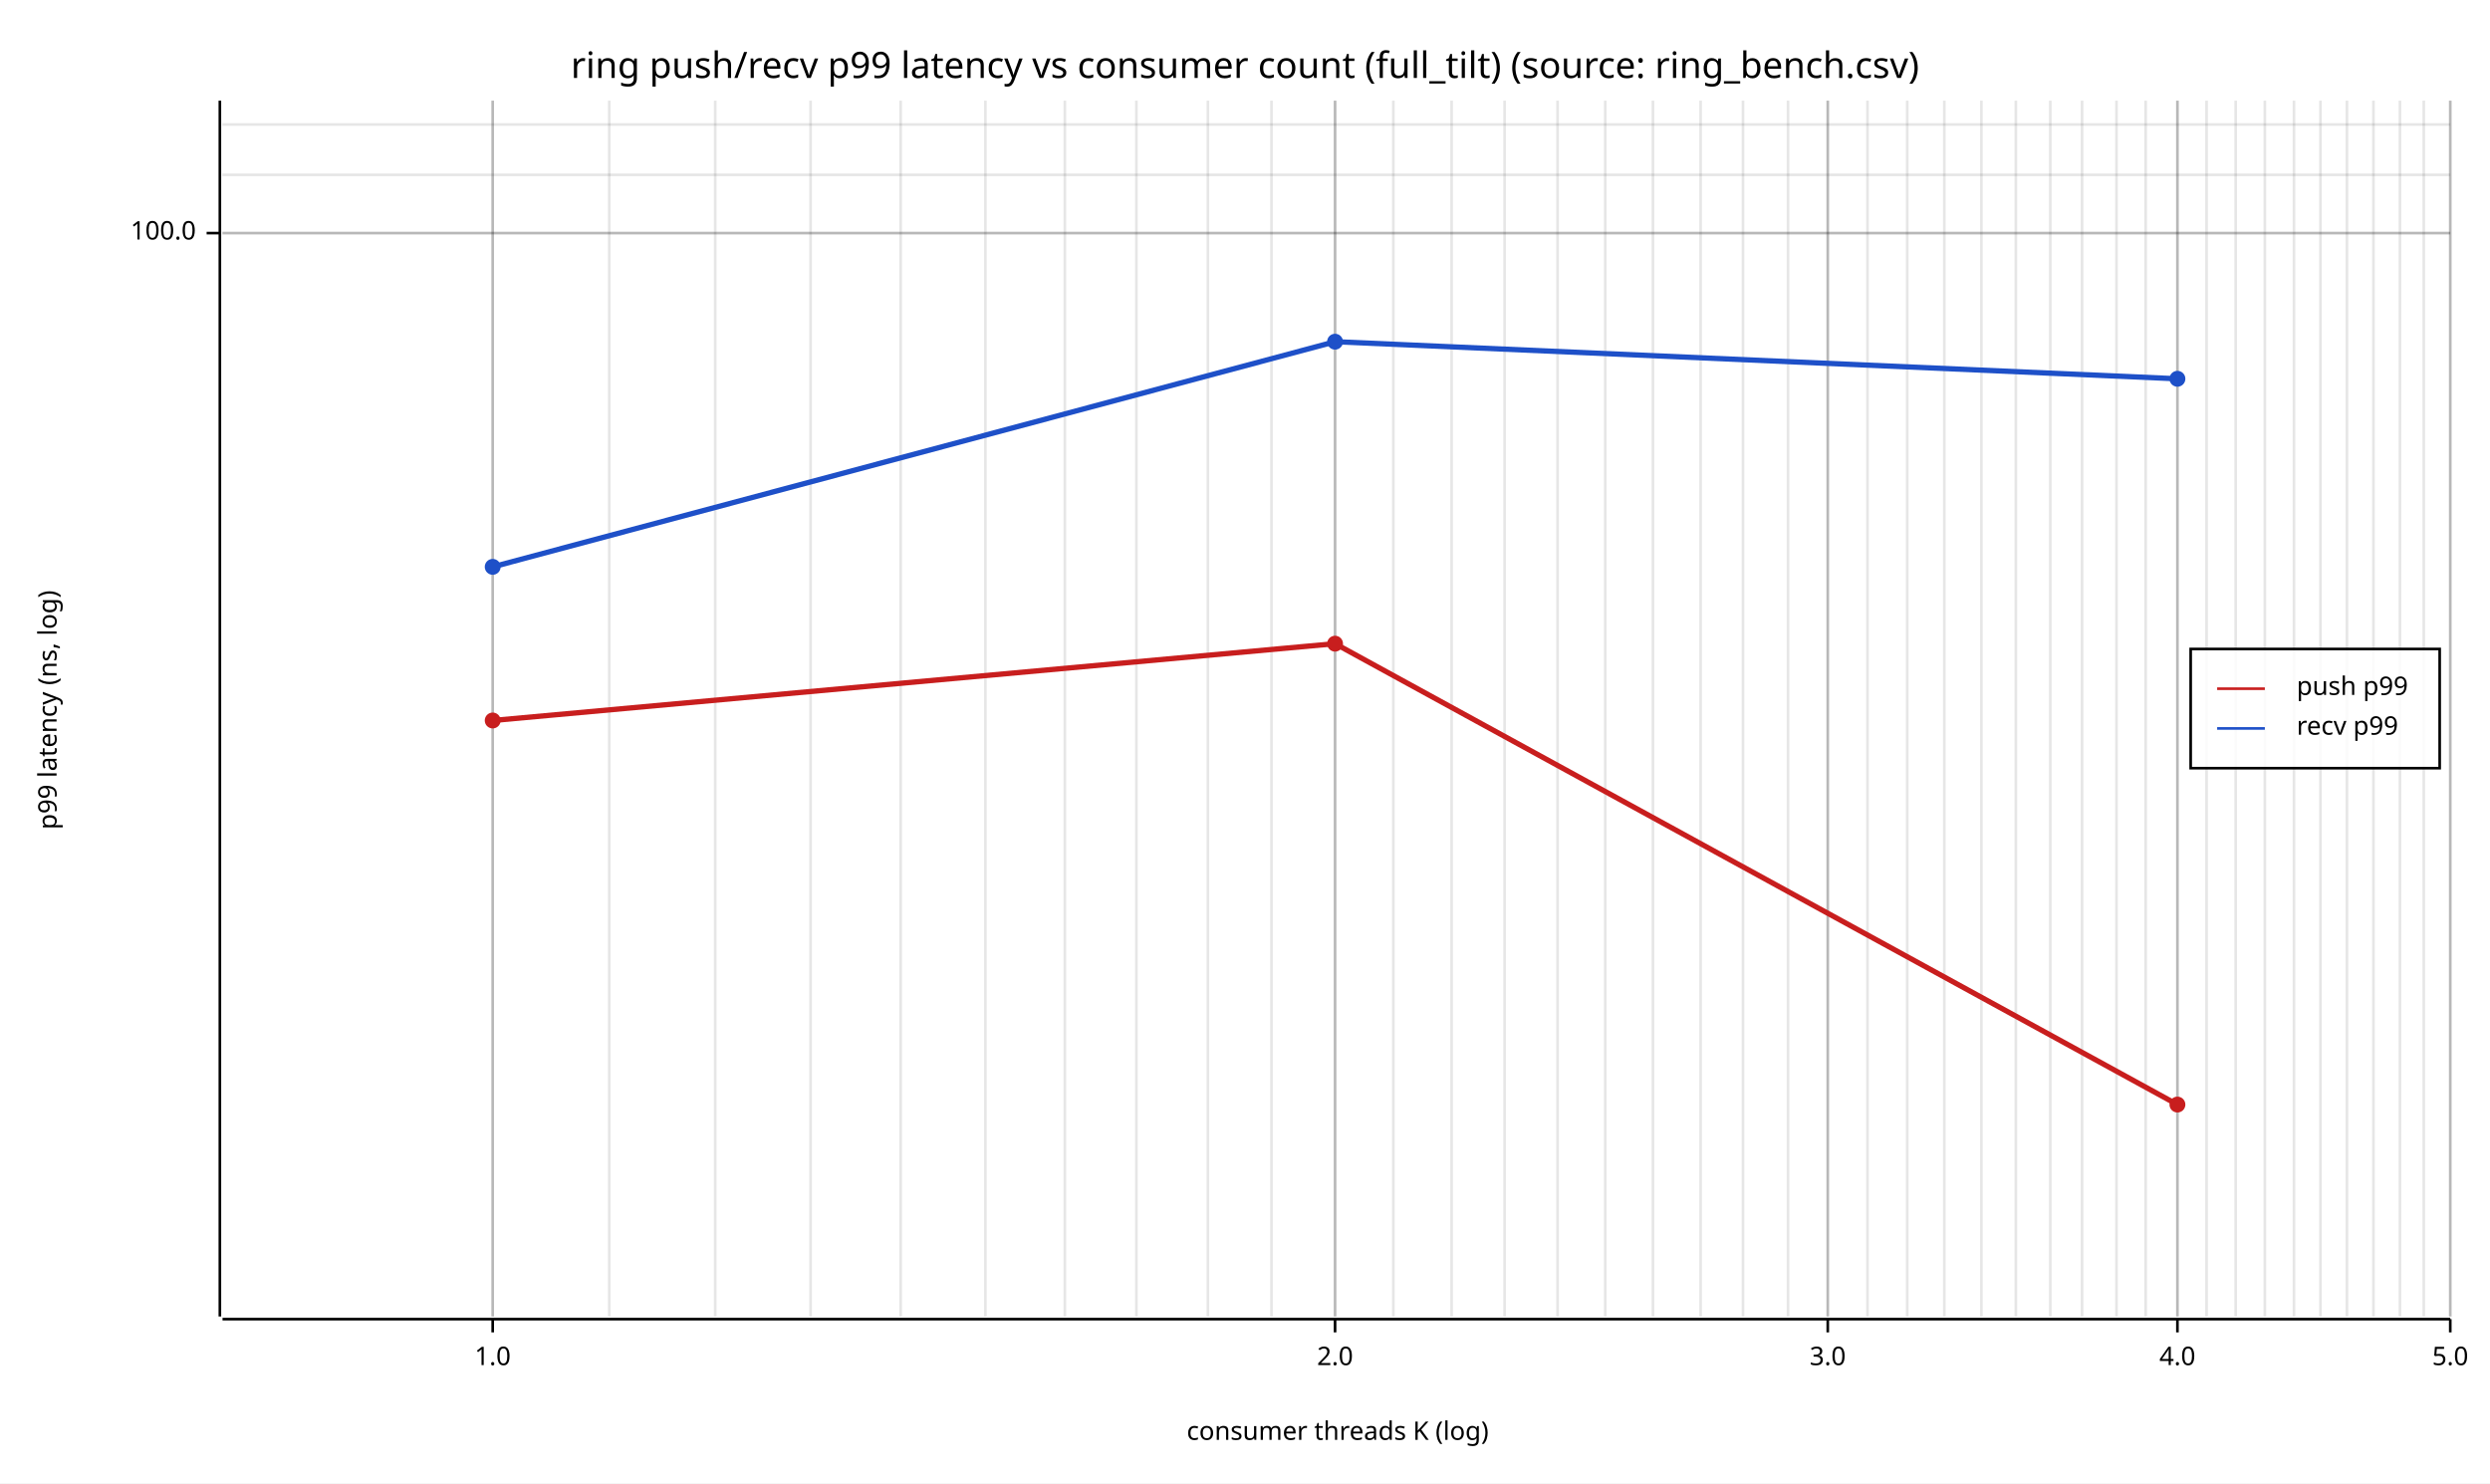
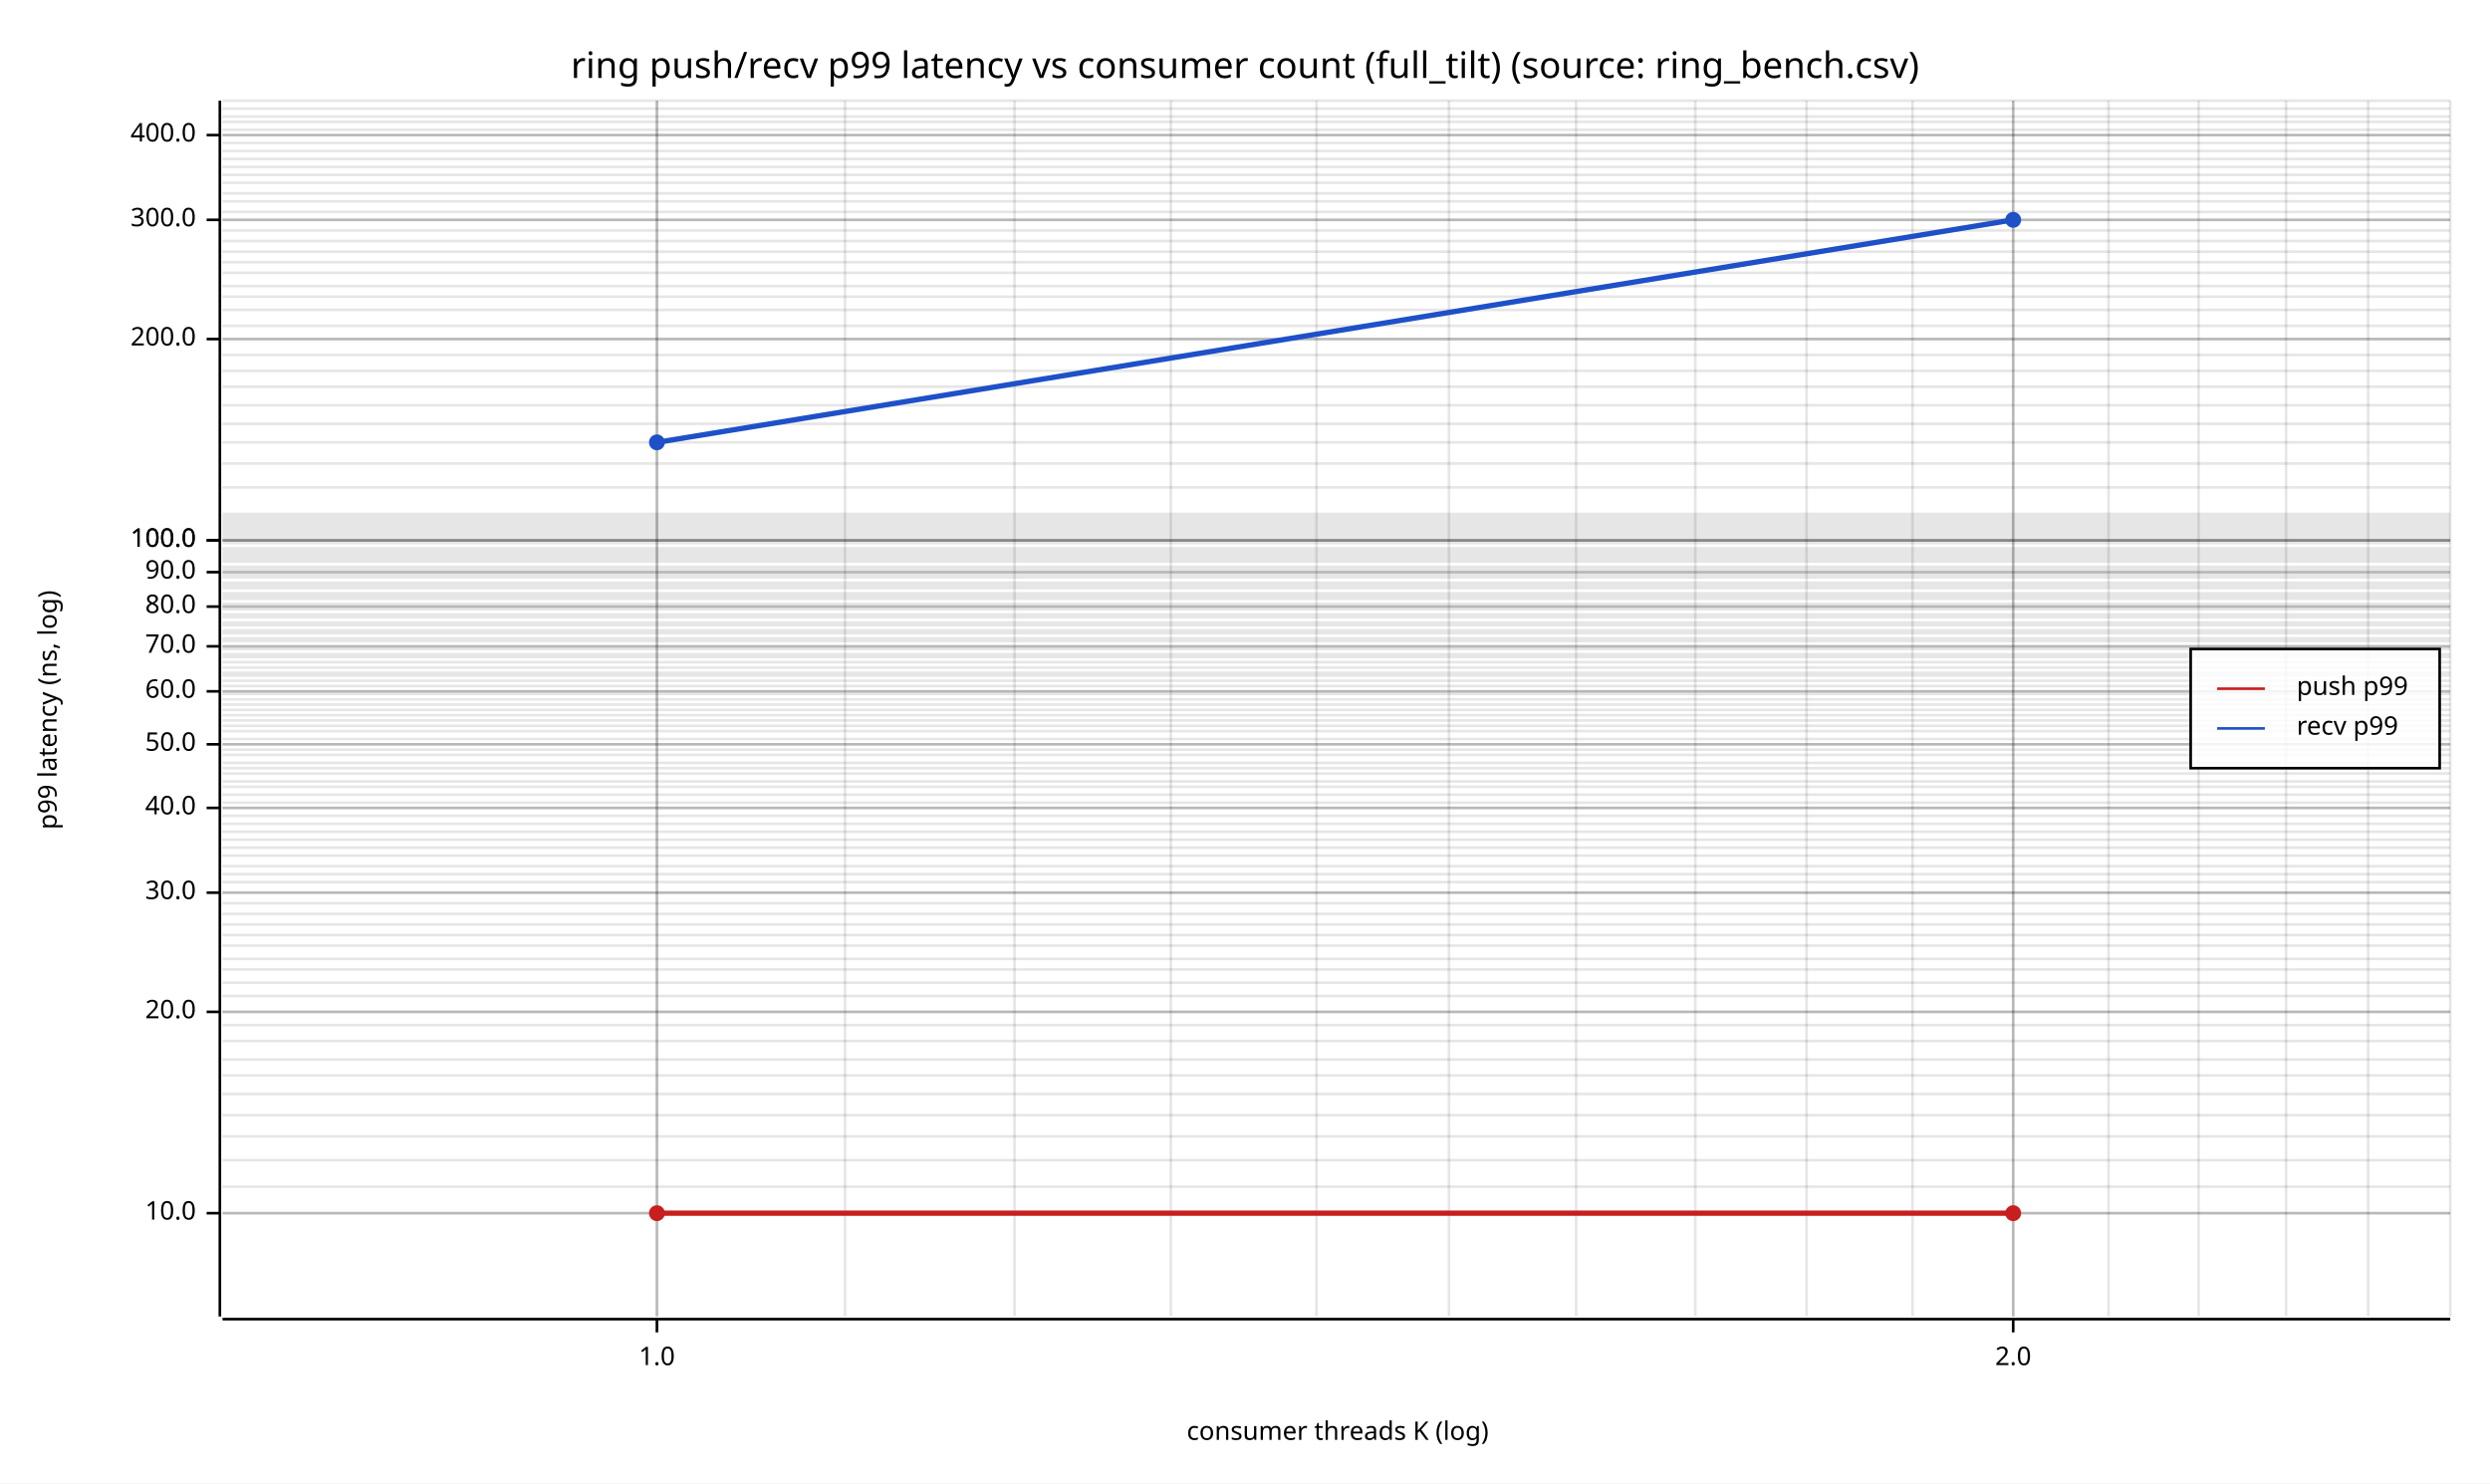
<svg xmlns="http://www.w3.org/2000/svg" width="940" height="560" viewBox="0 0 940 560">
  <rect x="0" y="0" width="940" height="560" opacity="1" fill="#FFFFFF" stroke="none" />
  <text x="470" y="19" dy="0.76em" text-anchor="middle" font-family="sans-serif" font-size="13.71" opacity="1" fill="#000000">
ring push/recv p99 latency vs consumer count (full_tilt)   (source: ring_bench.csv)
</text>
-   <line opacity="0.1" stroke="#000000" stroke-width="1" x1="186" y1="497" x2="186" y2="38" />
-   <line opacity="0.1" stroke="#000000" stroke-width="1" x1="230" y1="497" x2="230" y2="38" />
-   <line opacity="0.1" stroke="#000000" stroke-width="1" x1="270" y1="497" x2="270" y2="38" />
-   <line opacity="0.1" stroke="#000000" stroke-width="1" x1="306" y1="497" x2="306" y2="38" />
-   <line opacity="0.1" stroke="#000000" stroke-width="1" x1="340" y1="497" x2="340" y2="38" />
-   <line opacity="0.1" stroke="#000000" stroke-width="1" x1="372" y1="497" x2="372" y2="38" />
-   <line opacity="0.1" stroke="#000000" stroke-width="1" x1="402" y1="497" x2="402" y2="38" />
-   <line opacity="0.1" stroke="#000000" stroke-width="1" x1="429" y1="497" x2="429" y2="38" />
-   <line opacity="0.1" stroke="#000000" stroke-width="1" x1="456" y1="497" x2="456" y2="38" />
-   <line opacity="0.1" stroke="#000000" stroke-width="1" x1="480" y1="497" x2="480" y2="38" />
-   <line opacity="0.1" stroke="#000000" stroke-width="1" x1="504" y1="497" x2="504" y2="38" />
-   <line opacity="0.1" stroke="#000000" stroke-width="1" x1="526" y1="497" x2="526" y2="38" />
-   <line opacity="0.1" stroke="#000000" stroke-width="1" x1="548" y1="497" x2="548" y2="38" />
-   <line opacity="0.1" stroke="#000000" stroke-width="1" x1="568" y1="497" x2="568" y2="38" />
-   <line opacity="0.1" stroke="#000000" stroke-width="1" x1="588" y1="497" x2="588" y2="38" />
-   <line opacity="0.1" stroke="#000000" stroke-width="1" x1="606" y1="497" x2="606" y2="38" />
-   <line opacity="0.1" stroke="#000000" stroke-width="1" x1="624" y1="497" x2="624" y2="38" />
-   <line opacity="0.1" stroke="#000000" stroke-width="1" x1="642" y1="497" x2="642" y2="38" />
-   <line opacity="0.1" stroke="#000000" stroke-width="1" x1="658" y1="497" x2="658" y2="38" />
-   <line opacity="0.1" stroke="#000000" stroke-width="1" x1="675" y1="497" x2="675" y2="38" />
-   <line opacity="0.1" stroke="#000000" stroke-width="1" x1="690" y1="497" x2="690" y2="38" />
-   <line opacity="0.1" stroke="#000000" stroke-width="1" x1="705" y1="497" x2="705" y2="38" />
-   <line opacity="0.1" stroke="#000000" stroke-width="1" x1="720" y1="497" x2="720" y2="38" />
-   <line opacity="0.1" stroke="#000000" stroke-width="1" x1="734" y1="497" x2="734" y2="38" />
-   <line opacity="0.1" stroke="#000000" stroke-width="1" x1="748" y1="497" x2="748" y2="38" />
-   <line opacity="0.1" stroke="#000000" stroke-width="1" x1="761" y1="497" x2="761" y2="38" />
-   <line opacity="0.1" stroke="#000000" stroke-width="1" x1="774" y1="497" x2="774" y2="38" />
-   <line opacity="0.1" stroke="#000000" stroke-width="1" x1="786" y1="497" x2="786" y2="38" />
-   <line opacity="0.1" stroke="#000000" stroke-width="1" x1="799" y1="497" x2="799" y2="38" />
-   <line opacity="0.1" stroke="#000000" stroke-width="1" x1="810" y1="497" x2="810" y2="38" />
-   <line opacity="0.1" stroke="#000000" stroke-width="1" x1="822" y1="497" x2="822" y2="38" />
-   <line opacity="0.1" stroke="#000000" stroke-width="1" x1="833" y1="497" x2="833" y2="38" />
-   <line opacity="0.1" stroke="#000000" stroke-width="1" x1="844" y1="497" x2="844" y2="38" />
-   <line opacity="0.1" stroke="#000000" stroke-width="1" x1="855" y1="497" x2="855" y2="38" />
-   <line opacity="0.1" stroke="#000000" stroke-width="1" x1="866" y1="497" x2="866" y2="38" />
-   <line opacity="0.1" stroke="#000000" stroke-width="1" x1="876" y1="497" x2="876" y2="38" />
-   <line opacity="0.1" stroke="#000000" stroke-width="1" x1="886" y1="497" x2="886" y2="38" />
-   <line opacity="0.1" stroke="#000000" stroke-width="1" x1="896" y1="497" x2="896" y2="38" />
-   <line opacity="0.1" stroke="#000000" stroke-width="1" x1="906" y1="497" x2="906" y2="38" />
-   <line opacity="0.1" stroke="#000000" stroke-width="1" x1="915" y1="497" x2="915" y2="38" />
+   <line opacity="0.1" stroke="#000000" stroke-width="1" x1="248" y1="497" x2="248" y2="38" />
+   <line opacity="0.1" stroke="#000000" stroke-width="1" x1="319" y1="497" x2="319" y2="38" />
+   <line opacity="0.1" stroke="#000000" stroke-width="1" x1="383" y1="497" x2="383" y2="38" />
+   <line opacity="0.1" stroke="#000000" stroke-width="1" x1="442" y1="497" x2="442" y2="38" />
+   <line opacity="0.1" stroke="#000000" stroke-width="1" x1="497" y1="497" x2="497" y2="38" />
+   <line opacity="0.1" stroke="#000000" stroke-width="1" x1="547" y1="497" x2="547" y2="38" />
+   <line opacity="0.1" stroke="#000000" stroke-width="1" x1="595" y1="497" x2="595" y2="38" />
+   <line opacity="0.1" stroke="#000000" stroke-width="1" x1="640" y1="497" x2="640" y2="38" />
+   <line opacity="0.1" stroke="#000000" stroke-width="1" x1="682" y1="497" x2="682" y2="38" />
+   <line opacity="0.1" stroke="#000000" stroke-width="1" x1="722" y1="497" x2="722" y2="38" />
+   <line opacity="0.1" stroke="#000000" stroke-width="1" x1="760" y1="497" x2="760" y2="38" />
+   <line opacity="0.1" stroke="#000000" stroke-width="1" x1="796" y1="497" x2="796" y2="38" />
+   <line opacity="0.1" stroke="#000000" stroke-width="1" x1="830" y1="497" x2="830" y2="38" />
+   <line opacity="0.1" stroke="#000000" stroke-width="1" x1="863" y1="497" x2="863" y2="38" />
+   <line opacity="0.1" stroke="#000000" stroke-width="1" x1="894" y1="497" x2="894" y2="38" />
  <line opacity="0.1" stroke="#000000" stroke-width="1" x1="925" y1="497" x2="925" y2="38" />
-   <line opacity="0.1" stroke="#000000" stroke-width="1" x1="84" y1="88" x2="925" y2="88" />
+   <line opacity="0.1" stroke="#000000" stroke-width="1" x1="84" y1="458" x2="925" y2="458" />
+   <line opacity="0.1" stroke="#000000" stroke-width="1" x1="84" y1="448" x2="925" y2="448" />
+   <line opacity="0.1" stroke="#000000" stroke-width="1" x1="84" y1="438" x2="925" y2="438" />
+   <line opacity="0.1" stroke="#000000" stroke-width="1" x1="84" y1="429" x2="925" y2="429" />
+   <line opacity="0.1" stroke="#000000" stroke-width="1" x1="84" y1="421" x2="925" y2="421" />
+   <line opacity="0.1" stroke="#000000" stroke-width="1" x1="84" y1="413" x2="925" y2="413" />
+   <line opacity="0.1" stroke="#000000" stroke-width="1" x1="84" y1="406" x2="925" y2="406" />
+   <line opacity="0.1" stroke="#000000" stroke-width="1" x1="84" y1="400" x2="925" y2="400" />
+   <line opacity="0.1" stroke="#000000" stroke-width="1" x1="84" y1="393" x2="925" y2="393" />
+   <line opacity="0.1" stroke="#000000" stroke-width="1" x1="84" y1="387" x2="925" y2="387" />
+   <line opacity="0.1" stroke="#000000" stroke-width="1" x1="84" y1="382" x2="925" y2="382" />
+   <line opacity="0.1" stroke="#000000" stroke-width="1" x1="84" y1="376" x2="925" y2="376" />
+   <line opacity="0.1" stroke="#000000" stroke-width="1" x1="84" y1="371" x2="925" y2="371" />
+   <line opacity="0.1" stroke="#000000" stroke-width="1" x1="84" y1="366" x2="925" y2="366" />
+   <line opacity="0.1" stroke="#000000" stroke-width="1" x1="84" y1="362" x2="925" y2="362" />
+   <line opacity="0.1" stroke="#000000" stroke-width="1" x1="84" y1="357" x2="925" y2="357" />
+   <line opacity="0.1" stroke="#000000" stroke-width="1" x1="84" y1="353" x2="925" y2="353" />
+   <line opacity="0.1" stroke="#000000" stroke-width="1" x1="84" y1="349" x2="925" y2="349" />
+   <line opacity="0.1" stroke="#000000" stroke-width="1" x1="84" y1="345" x2="925" y2="345" />
+   <line opacity="0.1" stroke="#000000" stroke-width="1" x1="84" y1="341" x2="925" y2="341" />
+   <line opacity="0.1" stroke="#000000" stroke-width="1" x1="84" y1="337" x2="925" y2="337" />
+   <line opacity="0.1" stroke="#000000" stroke-width="1" x1="84" y1="333" x2="925" y2="333" />
+   <line opacity="0.1" stroke="#000000" stroke-width="1" x1="84" y1="330" x2="925" y2="330" />
+   <line opacity="0.1" stroke="#000000" stroke-width="1" x1="84" y1="327" x2="925" y2="327" />
+   <line opacity="0.1" stroke="#000000" stroke-width="1" x1="84" y1="323" x2="925" y2="323" />
+   <line opacity="0.1" stroke="#000000" stroke-width="1" x1="84" y1="320" x2="925" y2="320" />
+   <line opacity="0.1" stroke="#000000" stroke-width="1" x1="84" y1="317" x2="925" y2="317" />
+   <line opacity="0.1" stroke="#000000" stroke-width="1" x1="84" y1="314" x2="925" y2="314" />
+   <line opacity="0.1" stroke="#000000" stroke-width="1" x1="84" y1="311" x2="925" y2="311" />
+   <line opacity="0.1" stroke="#000000" stroke-width="1" x1="84" y1="308" x2="925" y2="308" />
+   <line opacity="0.1" stroke="#000000" stroke-width="1" x1="84" y1="305" x2="925" y2="305" />
+   <line opacity="0.1" stroke="#000000" stroke-width="1" x1="84" y1="303" x2="925" y2="303" />
+   <line opacity="0.1" stroke="#000000" stroke-width="1" x1="84" y1="300" x2="925" y2="300" />
+   <line opacity="0.1" stroke="#000000" stroke-width="1" x1="84" y1="297" x2="925" y2="297" />
+   <line opacity="0.1" stroke="#000000" stroke-width="1" x1="84" y1="295" x2="925" y2="295" />
+   <line opacity="0.1" stroke="#000000" stroke-width="1" x1="84" y1="292" x2="925" y2="292" />
+   <line opacity="0.1" stroke="#000000" stroke-width="1" x1="84" y1="290" x2="925" y2="290" />
+   <line opacity="0.1" stroke="#000000" stroke-width="1" x1="84" y1="288" x2="925" y2="288" />
+   <line opacity="0.1" stroke="#000000" stroke-width="1" x1="84" y1="285" x2="925" y2="285" />
+   <line opacity="0.1" stroke="#000000" stroke-width="1" x1="84" y1="283" x2="925" y2="283" />
+   <line opacity="0.1" stroke="#000000" stroke-width="1" x1="84" y1="281" x2="925" y2="281" />
+   <line opacity="0.1" stroke="#000000" stroke-width="1" x1="84" y1="279" x2="925" y2="279" />
+   <line opacity="0.1" stroke="#000000" stroke-width="1" x1="84" y1="276" x2="925" y2="276" />
+   <line opacity="0.1" stroke="#000000" stroke-width="1" x1="84" y1="274" x2="925" y2="274" />
+   <line opacity="0.1" stroke="#000000" stroke-width="1" x1="84" y1="272" x2="925" y2="272" />
+   <line opacity="0.1" stroke="#000000" stroke-width="1" x1="84" y1="270" x2="925" y2="270" />
+   <line opacity="0.1" stroke="#000000" stroke-width="1" x1="84" y1="268" x2="925" y2="268" />
+   <line opacity="0.1" stroke="#000000" stroke-width="1" x1="84" y1="266" x2="925" y2="266" />
+   <line opacity="0.1" stroke="#000000" stroke-width="1" x1="84" y1="264" x2="925" y2="264" />
+   <line opacity="0.1" stroke="#000000" stroke-width="1" x1="84" y1="262" x2="925" y2="262" />
+   <line opacity="0.1" stroke="#000000" stroke-width="1" x1="84" y1="261" x2="925" y2="261" />
+   <line opacity="0.1" stroke="#000000" stroke-width="1" x1="84" y1="259" x2="925" y2="259" />
+   <line opacity="0.1" stroke="#000000" stroke-width="1" x1="84" y1="257" x2="925" y2="257" />
+   <line opacity="0.1" stroke="#000000" stroke-width="1" x1="84" y1="255" x2="925" y2="255" />
+   <line opacity="0.1" stroke="#000000" stroke-width="1" x1="84" y1="254" x2="925" y2="254" />
+   <line opacity="0.1" stroke="#000000" stroke-width="1" x1="84" y1="252" x2="925" y2="252" />
+   <line opacity="0.1" stroke="#000000" stroke-width="1" x1="84" y1="250" x2="925" y2="250" />
+   <line opacity="0.1" stroke="#000000" stroke-width="1" x1="84" y1="248" x2="925" y2="248" />
+   <line opacity="0.1" stroke="#000000" stroke-width="1" x1="84" y1="247" x2="925" y2="247" />
+   <line opacity="0.1" stroke="#000000" stroke-width="1" x1="84" y1="245" x2="925" y2="245" />
+   <line opacity="0.1" stroke="#000000" stroke-width="1" x1="84" y1="244" x2="925" y2="244" />
+   <line opacity="0.1" stroke="#000000" stroke-width="1" x1="84" y1="242" x2="925" y2="242" />
+   <line opacity="0.1" stroke="#000000" stroke-width="1" x1="84" y1="241" x2="925" y2="241" />
+   <line opacity="0.1" stroke="#000000" stroke-width="1" x1="84" y1="239" x2="925" y2="239" />
+   <line opacity="0.1" stroke="#000000" stroke-width="1" x1="84" y1="238" x2="925" y2="238" />
+   <line opacity="0.1" stroke="#000000" stroke-width="1" x1="84" y1="236" x2="925" y2="236" />
+   <line opacity="0.1" stroke="#000000" stroke-width="1" x1="84" y1="235" x2="925" y2="235" />
+   <line opacity="0.1" stroke="#000000" stroke-width="1" x1="84" y1="233" x2="925" y2="233" />
+   <line opacity="0.1" stroke="#000000" stroke-width="1" x1="84" y1="232" x2="925" y2="232" />
+   <line opacity="0.1" stroke="#000000" stroke-width="1" x1="84" y1="230" x2="925" y2="230" />
+   <line opacity="0.1" stroke="#000000" stroke-width="1" x1="84" y1="229" x2="925" y2="229" />
+   <line opacity="0.1" stroke="#000000" stroke-width="1" x1="84" y1="228" x2="925" y2="228" />
+   <line opacity="0.1" stroke="#000000" stroke-width="1" x1="84" y1="226" x2="925" y2="226" />
+   <line opacity="0.1" stroke="#000000" stroke-width="1" x1="84" y1="225" x2="925" y2="225" />
+   <line opacity="0.1" stroke="#000000" stroke-width="1" x1="84" y1="224" x2="925" y2="224" />
+   <line opacity="0.1" stroke="#000000" stroke-width="1" x1="84" y1="222" x2="925" y2="222" />
+   <line opacity="0.1" stroke="#000000" stroke-width="1" x1="84" y1="221" x2="925" y2="221" />
+   <line opacity="0.1" stroke="#000000" stroke-width="1" x1="84" y1="220" x2="925" y2="220" />
+   <line opacity="0.1" stroke="#000000" stroke-width="1" x1="84" y1="218" x2="925" y2="218" />
+   <line opacity="0.1" stroke="#000000" stroke-width="1" x1="84" y1="217" x2="925" y2="217" />
+   <line opacity="0.1" stroke="#000000" stroke-width="1" x1="84" y1="216" x2="925" y2="216" />
+   <line opacity="0.1" stroke="#000000" stroke-width="1" x1="84" y1="215" x2="925" y2="215" />
+   <line opacity="0.1" stroke="#000000" stroke-width="1" x1="84" y1="214" x2="925" y2="214" />
+   <line opacity="0.1" stroke="#000000" stroke-width="1" x1="84" y1="212" x2="925" y2="212" />
+   <line opacity="0.1" stroke="#000000" stroke-width="1" x1="84" y1="211" x2="925" y2="211" />
+   <line opacity="0.1" stroke="#000000" stroke-width="1" x1="84" y1="210" x2="925" y2="210" />
+   <line opacity="0.1" stroke="#000000" stroke-width="1" x1="84" y1="209" x2="925" y2="209" />
+   <line opacity="0.1" stroke="#000000" stroke-width="1" x1="84" y1="208" x2="925" y2="208" />
+   <line opacity="0.1" stroke="#000000" stroke-width="1" x1="84" y1="207" x2="925" y2="207" />
+   <line opacity="0.1" stroke="#000000" stroke-width="1" x1="84" y1="205" x2="925" y2="205" />
+   <line opacity="0.1" stroke="#000000" stroke-width="1" x1="84" y1="204" x2="925" y2="204" />
+   <line opacity="0.1" stroke="#000000" stroke-width="1" x1="84" y1="203" x2="925" y2="203" />
+   <line opacity="0.1" stroke="#000000" stroke-width="1" x1="84" y1="202" x2="925" y2="202" />
+   <line opacity="0.1" stroke="#000000" stroke-width="1" x1="84" y1="201" x2="925" y2="201" />
+   <line opacity="0.1" stroke="#000000" stroke-width="1" x1="84" y1="200" x2="925" y2="200" />
+   <line opacity="0.1" stroke="#000000" stroke-width="1" x1="84" y1="199" x2="925" y2="199" />
+   <line opacity="0.1" stroke="#000000" stroke-width="1" x1="84" y1="198" x2="925" y2="198" />
+   <line opacity="0.1" stroke="#000000" stroke-width="1" x1="84" y1="197" x2="925" y2="197" />
+   <line opacity="0.1" stroke="#000000" stroke-width="1" x1="84" y1="196" x2="925" y2="196" />
+   <line opacity="0.1" stroke="#000000" stroke-width="1" x1="84" y1="195" x2="925" y2="195" />
+   <line opacity="0.1" stroke="#000000" stroke-width="1" x1="84" y1="204" x2="925" y2="204" />
+   <line opacity="0.1" stroke="#000000" stroke-width="1" x1="84" y1="194" x2="925" y2="194" />
+   <line opacity="0.1" stroke="#000000" stroke-width="1" x1="84" y1="184" x2="925" y2="184" />
+   <line opacity="0.1" stroke="#000000" stroke-width="1" x1="84" y1="175" x2="925" y2="175" />
+   <line opacity="0.1" stroke="#000000" stroke-width="1" x1="84" y1="167" x2="925" y2="167" />
+   <line opacity="0.1" stroke="#000000" stroke-width="1" x1="84" y1="160" x2="925" y2="160" />
+   <line opacity="0.1" stroke="#000000" stroke-width="1" x1="84" y1="153" x2="925" y2="153" />
+   <line opacity="0.1" stroke="#000000" stroke-width="1" x1="84" y1="146" x2="925" y2="146" />
+   <line opacity="0.1" stroke="#000000" stroke-width="1" x1="84" y1="140" x2="925" y2="140" />
+   <line opacity="0.1" stroke="#000000" stroke-width="1" x1="84" y1="134" x2="925" y2="134" />
+   <line opacity="0.1" stroke="#000000" stroke-width="1" x1="84" y1="128" x2="925" y2="128" />
+   <line opacity="0.1" stroke="#000000" stroke-width="1" x1="84" y1="123" x2="925" y2="123" />
+   <line opacity="0.1" stroke="#000000" stroke-width="1" x1="84" y1="117" x2="925" y2="117" />
+   <line opacity="0.1" stroke="#000000" stroke-width="1" x1="84" y1="112" x2="925" y2="112" />
+   <line opacity="0.1" stroke="#000000" stroke-width="1" x1="84" y1="108" x2="925" y2="108" />
+   <line opacity="0.1" stroke="#000000" stroke-width="1" x1="84" y1="103" x2="925" y2="103" />
+   <line opacity="0.1" stroke="#000000" stroke-width="1" x1="84" y1="99" x2="925" y2="99" />
+   <line opacity="0.1" stroke="#000000" stroke-width="1" x1="84" y1="95" x2="925" y2="95" />
+   <line opacity="0.1" stroke="#000000" stroke-width="1" x1="84" y1="91" x2="925" y2="91" />
+   <line opacity="0.1" stroke="#000000" stroke-width="1" x1="84" y1="87" x2="925" y2="87" />
+   <line opacity="0.1" stroke="#000000" stroke-width="1" x1="84" y1="83" x2="925" y2="83" />
+   <line opacity="0.1" stroke="#000000" stroke-width="1" x1="84" y1="80" x2="925" y2="80" />
+   <line opacity="0.1" stroke="#000000" stroke-width="1" x1="84" y1="76" x2="925" y2="76" />
+   <line opacity="0.1" stroke="#000000" stroke-width="1" x1="84" y1="73" x2="925" y2="73" />
+   <line opacity="0.1" stroke="#000000" stroke-width="1" x1="84" y1="69" x2="925" y2="69" />
  <line opacity="0.1" stroke="#000000" stroke-width="1" x1="84" y1="66" x2="925" y2="66" />
-   <line opacity="0.1" stroke="#000000" stroke-width="1" x1="84" y1="47" x2="925" y2="47" />
+   <line opacity="0.1" stroke="#000000" stroke-width="1" x1="84" y1="63" x2="925" y2="63" />
+   <line opacity="0.1" stroke="#000000" stroke-width="1" x1="84" y1="60" x2="925" y2="60" />
+   <line opacity="0.1" stroke="#000000" stroke-width="1" x1="84" y1="57" x2="925" y2="57" />
+   <line opacity="0.1" stroke="#000000" stroke-width="1" x1="84" y1="54" x2="925" y2="54" />
+   <line opacity="0.1" stroke="#000000" stroke-width="1" x1="84" y1="51" x2="925" y2="51" />
+   <line opacity="0.1" stroke="#000000" stroke-width="1" x1="84" y1="49" x2="925" y2="49" />
+   <line opacity="0.1" stroke="#000000" stroke-width="1" x1="84" y1="46" x2="925" y2="46" />
+   <line opacity="0.1" stroke="#000000" stroke-width="1" x1="84" y1="44" x2="925" y2="44" />
+   <line opacity="0.1" stroke="#000000" stroke-width="1" x1="84" y1="41" x2="925" y2="41" />
+   <line opacity="0.1" stroke="#000000" stroke-width="1" x1="84" y1="38" x2="925" y2="38" />
  <text x="14" y="268" dy="0.76em" text-anchor="middle" font-family="sans-serif" font-size="9.677" opacity="1" fill="#000000" transform="rotate(270, 14, 268)">
p99 latency (ns, log)
</text>
  <text x="505" y="546" dy="-0.5ex" text-anchor="middle" font-family="sans-serif" font-size="9.677" opacity="1" fill="#000000">
consumer threads K (log)
</text>
-   <line opacity="0.2" stroke="#000000" stroke-width="1" x1="186" y1="497" x2="186" y2="38" />
-   <line opacity="0.2" stroke="#000000" stroke-width="1" x1="504" y1="497" x2="504" y2="38" />
-   <line opacity="0.2" stroke="#000000" stroke-width="1" x1="690" y1="497" x2="690" y2="38" />
-   <line opacity="0.2" stroke="#000000" stroke-width="1" x1="822" y1="497" x2="822" y2="38" />
-   <line opacity="0.2" stroke="#000000" stroke-width="1" x1="925" y1="497" x2="925" y2="38" />
-   <line opacity="0.2" stroke="#000000" stroke-width="1" x1="84" y1="88" x2="925" y2="88" />
+   <line opacity="0.2" stroke="#000000" stroke-width="1" x1="248" y1="497" x2="248" y2="38" />
+   <line opacity="0.2" stroke="#000000" stroke-width="1" x1="760" y1="497" x2="760" y2="38" />
+   <line opacity="0.2" stroke="#000000" stroke-width="1" x1="84" y1="458" x2="925" y2="458" />
+   <line opacity="0.2" stroke="#000000" stroke-width="1" x1="84" y1="382" x2="925" y2="382" />
+   <line opacity="0.2" stroke="#000000" stroke-width="1" x1="84" y1="337" x2="925" y2="337" />
+   <line opacity="0.2" stroke="#000000" stroke-width="1" x1="84" y1="305" x2="925" y2="305" />
+   <line opacity="0.2" stroke="#000000" stroke-width="1" x1="84" y1="281" x2="925" y2="281" />
+   <line opacity="0.2" stroke="#000000" stroke-width="1" x1="84" y1="261" x2="925" y2="261" />
+   <line opacity="0.2" stroke="#000000" stroke-width="1" x1="84" y1="244" x2="925" y2="244" />
+   <line opacity="0.2" stroke="#000000" stroke-width="1" x1="84" y1="229" x2="925" y2="229" />
+   <line opacity="0.2" stroke="#000000" stroke-width="1" x1="84" y1="216" x2="925" y2="216" />
+   <line opacity="0.2" stroke="#000000" stroke-width="1" x1="84" y1="204" x2="925" y2="204" />
+   <line opacity="0.2" stroke="#000000" stroke-width="1" x1="84" y1="204" x2="925" y2="204" />
+   <line opacity="0.2" stroke="#000000" stroke-width="1" x1="84" y1="128" x2="925" y2="128" />
+   <line opacity="0.2" stroke="#000000" stroke-width="1" x1="84" y1="83" x2="925" y2="83" />
+   <line opacity="0.2" stroke="#000000" stroke-width="1" x1="84" y1="51" x2="925" y2="51" />
  <polyline fill="none" opacity="1" stroke="#000000" stroke-width="1" points="83,38 83,497 " />
-   <text x="74" y="88" dy="0.5ex" text-anchor="end" font-family="sans-serif" font-size="9.677" opacity="1" fill="#000000">
+   <text x="74" y="458" dy="0.5ex" text-anchor="end" font-family="sans-serif" font-size="9.677" opacity="1" fill="#000000">
+ 10.0
+ </text>
+   <polyline fill="none" opacity="1" stroke="#000000" stroke-width="1" points="78,458 83,458 " />
+   <text x="74" y="382" dy="0.5ex" text-anchor="end" font-family="sans-serif" font-size="9.677" opacity="1" fill="#000000">
+ 20.0
+ </text>
+   <polyline fill="none" opacity="1" stroke="#000000" stroke-width="1" points="78,382 83,382 " />
+   <text x="74" y="337" dy="0.5ex" text-anchor="end" font-family="sans-serif" font-size="9.677" opacity="1" fill="#000000">
+ 30.0
+ </text>
+   <polyline fill="none" opacity="1" stroke="#000000" stroke-width="1" points="78,337 83,337 " />
+   <text x="74" y="305" dy="0.5ex" text-anchor="end" font-family="sans-serif" font-size="9.677" opacity="1" fill="#000000">
+ 40.0
+ </text>
+   <polyline fill="none" opacity="1" stroke="#000000" stroke-width="1" points="78,305 83,305 " />
+   <text x="74" y="281" dy="0.5ex" text-anchor="end" font-family="sans-serif" font-size="9.677" opacity="1" fill="#000000">
+ 50.0
+ </text>
+   <polyline fill="none" opacity="1" stroke="#000000" stroke-width="1" points="78,281 83,281 " />
+   <text x="74" y="261" dy="0.5ex" text-anchor="end" font-family="sans-serif" font-size="9.677" opacity="1" fill="#000000">
+ 60.0
+ </text>
+   <polyline fill="none" opacity="1" stroke="#000000" stroke-width="1" points="78,261 83,261 " />
+   <text x="74" y="244" dy="0.5ex" text-anchor="end" font-family="sans-serif" font-size="9.677" opacity="1" fill="#000000">
+ 70.0
+ </text>
+   <polyline fill="none" opacity="1" stroke="#000000" stroke-width="1" points="78,244 83,244 " />
+   <text x="74" y="229" dy="0.5ex" text-anchor="end" font-family="sans-serif" font-size="9.677" opacity="1" fill="#000000">
+ 80.0
+ </text>
+   <polyline fill="none" opacity="1" stroke="#000000" stroke-width="1" points="78,229 83,229 " />
+   <text x="74" y="216" dy="0.5ex" text-anchor="end" font-family="sans-serif" font-size="9.677" opacity="1" fill="#000000">
+ 90.0
+ </text>
+   <polyline fill="none" opacity="1" stroke="#000000" stroke-width="1" points="78,216 83,216 " />
+   <text x="74" y="204" dy="0.5ex" text-anchor="end" font-family="sans-serif" font-size="9.677" opacity="1" fill="#000000">
100.0
</text>
-   <polyline fill="none" opacity="1" stroke="#000000" stroke-width="1" points="78,88 83,88 " />
+   <polyline fill="none" opacity="1" stroke="#000000" stroke-width="1" points="78,204 83,204 " />
+   <text x="74" y="204" dy="0.5ex" text-anchor="end" font-family="sans-serif" font-size="9.677" opacity="1" fill="#000000">
+ 100.0
+ </text>
+   <polyline fill="none" opacity="1" stroke="#000000" stroke-width="1" points="78,204 83,204 " />
+   <text x="74" y="128" dy="0.5ex" text-anchor="end" font-family="sans-serif" font-size="9.677" opacity="1" fill="#000000">
+ 200.0
+ </text>
+   <polyline fill="none" opacity="1" stroke="#000000" stroke-width="1" points="78,128 83,128 " />
+   <text x="74" y="83" dy="0.5ex" text-anchor="end" font-family="sans-serif" font-size="9.677" opacity="1" fill="#000000">
+ 300.0
+ </text>
+   <polyline fill="none" opacity="1" stroke="#000000" stroke-width="1" points="78,83 83,83 " />
+   <text x="74" y="51" dy="0.5ex" text-anchor="end" font-family="sans-serif" font-size="9.677" opacity="1" fill="#000000">
+ 400.0
+ </text>
+   <polyline fill="none" opacity="1" stroke="#000000" stroke-width="1" points="78,51 83,51 " />
  <polyline fill="none" opacity="1" stroke="#000000" stroke-width="1" points="84,498 925,498 " />
-   <text x="186" y="508" dy="0.76em" text-anchor="middle" font-family="sans-serif" font-size="9.677" opacity="1" fill="#000000">
+   <text x="248" y="508" dy="0.76em" text-anchor="middle" font-family="sans-serif" font-size="9.677" opacity="1" fill="#000000">
1.0
</text>
-   <polyline fill="none" opacity="1" stroke="#000000" stroke-width="1" points="186,498 186,503 " />
-   <text x="504" y="508" dy="0.76em" text-anchor="middle" font-family="sans-serif" font-size="9.677" opacity="1" fill="#000000">
+   <polyline fill="none" opacity="1" stroke="#000000" stroke-width="1" points="248,498 248,503 " />
+   <text x="760" y="508" dy="0.76em" text-anchor="middle" font-family="sans-serif" font-size="9.677" opacity="1" fill="#000000">
2.0
</text>
-   <polyline fill="none" opacity="1" stroke="#000000" stroke-width="1" points="504,498 504,503 " />
-   <text x="690" y="508" dy="0.76em" text-anchor="middle" font-family="sans-serif" font-size="9.677" opacity="1" fill="#000000">
- 3.0
- </text>
-   <polyline fill="none" opacity="1" stroke="#000000" stroke-width="1" points="690,498 690,503 " />
-   <text x="822" y="508" dy="0.76em" text-anchor="middle" font-family="sans-serif" font-size="9.677" opacity="1" fill="#000000">
- 4.0
- </text>
-   <polyline fill="none" opacity="1" stroke="#000000" stroke-width="1" points="822,498 822,503 " />
-   <text x="925" y="508" dy="0.76em" text-anchor="middle" font-family="sans-serif" font-size="9.677" opacity="1" fill="#000000">
- 5.0
- </text>
-   <polyline fill="none" opacity="1" stroke="#000000" stroke-width="1" points="925,498 925,503 " />
-   <polyline fill="none" opacity="1" stroke="#C81E1E" stroke-width="2" points="186,272 504,243 822,417 " />
-   <circle cx="186" cy="272" r="3" opacity="1" fill="#C81E1E" stroke="none" stroke-width="1" />
-   <circle cx="504" cy="243" r="3" opacity="1" fill="#C81E1E" stroke="none" stroke-width="1" />
-   <circle cx="822" cy="417" r="3" opacity="1" fill="#C81E1E" stroke="none" stroke-width="1" />
-   <polyline fill="none" opacity="1" stroke="#1E50C8" stroke-width="2" points="186,214 504,129 822,143 " />
-   <circle cx="186" cy="214" r="3" opacity="1" fill="#1E50C8" stroke="none" stroke-width="1" />
-   <circle cx="504" cy="129" r="3" opacity="1" fill="#1E50C8" stroke="none" stroke-width="1" />
-   <circle cx="822" cy="143" r="3" opacity="1" fill="#1E50C8" stroke="none" stroke-width="1" />
+   <polyline fill="none" opacity="1" stroke="#000000" stroke-width="1" points="760,498 760,503 " />
+   <polyline fill="none" opacity="1" stroke="#C81E1E" stroke-width="2" points="248,458 760,458 " />
+   <circle cx="248" cy="458" r="3" opacity="1" fill="#C81E1E" stroke="none" stroke-width="1" />
+   <circle cx="760" cy="458" r="3" opacity="1" fill="#C81E1E" stroke="none" stroke-width="1" />
+   <polyline fill="none" opacity="1" stroke="#1E50C8" stroke-width="2" points="248,167 760,83 " />
+   <circle cx="248" cy="167" r="3" opacity="1" fill="#1E50C8" stroke="none" stroke-width="1" />
+   <circle cx="760" cy="83" r="3" opacity="1" fill="#1E50C8" stroke="none" stroke-width="1" />
  <rect x="827" y="245" width="94" height="45" opacity="0.85" fill="#FFFFFF" stroke="none" />
  <rect x="827" y="245" width="94" height="45" opacity="1" fill="none" stroke="#000000" />
  <text x="867" y="255" dy="0.76em" text-anchor="start" font-family="sans-serif" font-size="9.677" opacity="1" fill="#000000">
push p99
</text>
  <text x="867" y="270" dy="0.76em" text-anchor="start" font-family="sans-serif" font-size="9.677" opacity="1" fill="#000000">
recv p99
</text>
  <polyline fill="none" opacity="1" stroke="#C81E1E" stroke-width="1" points="837,260 855,260 " />
  <polyline fill="none" opacity="1" stroke="#1E50C8" stroke-width="1" points="837,275 855,275 " />
</svg>
